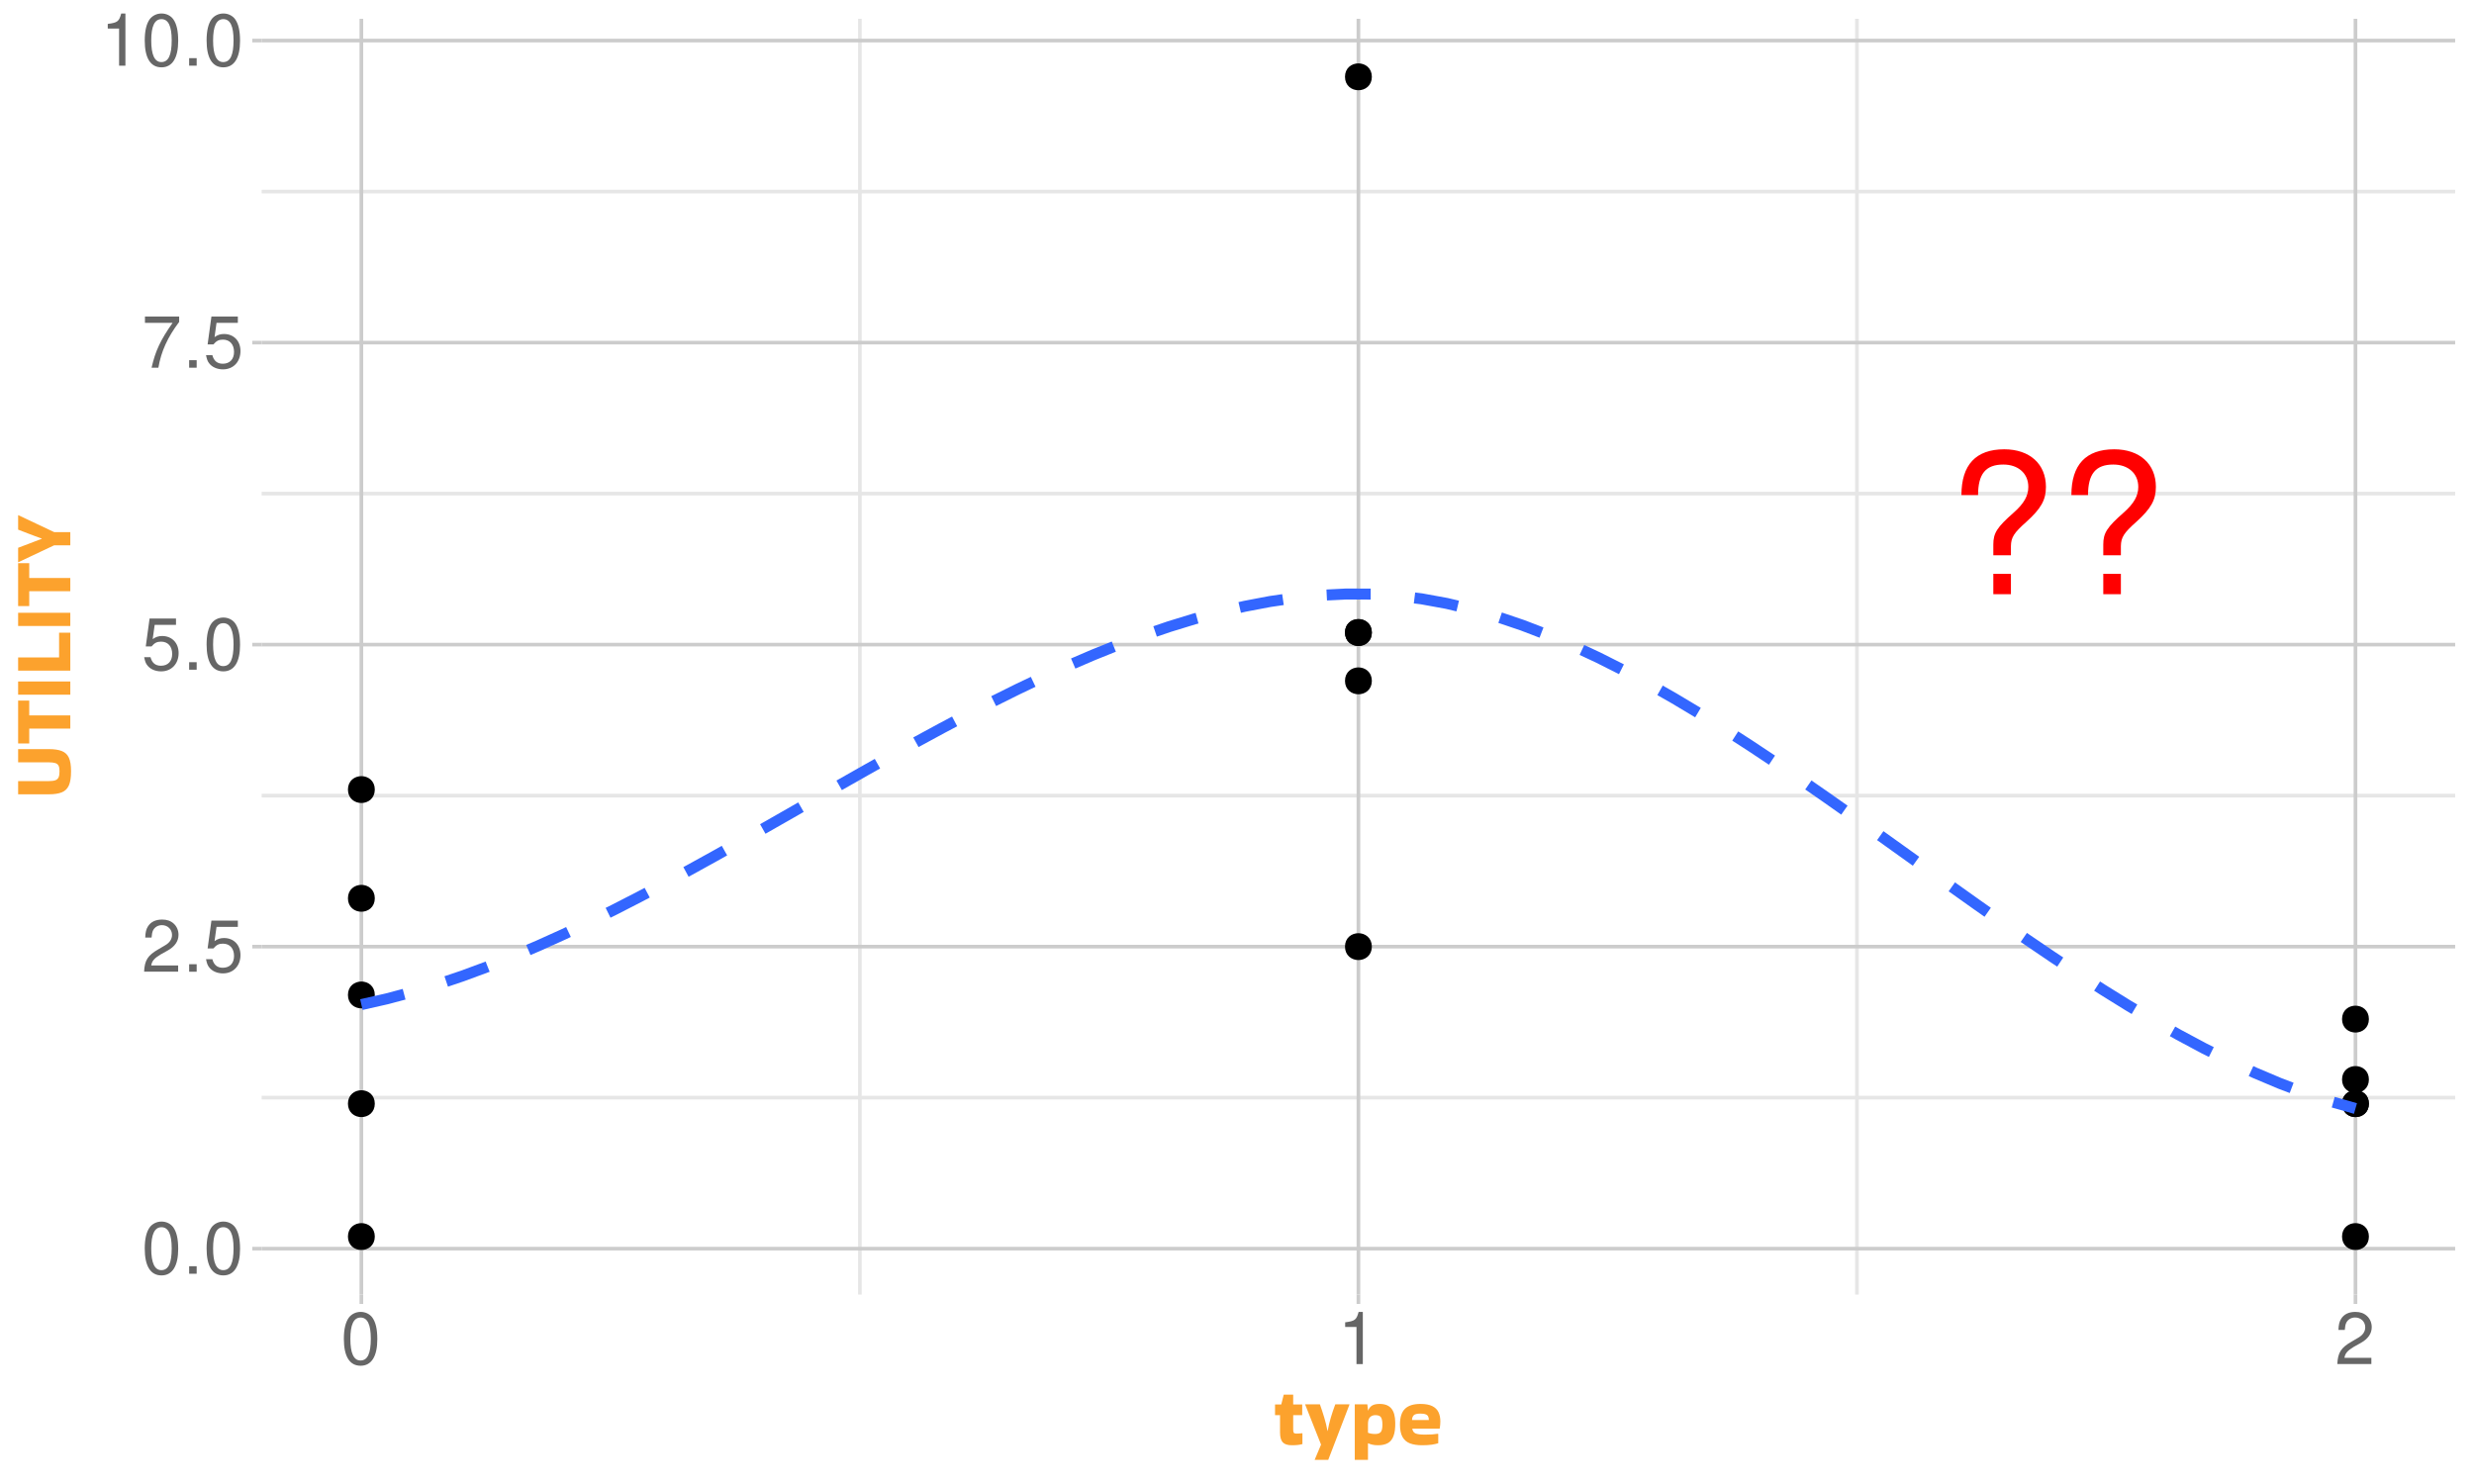
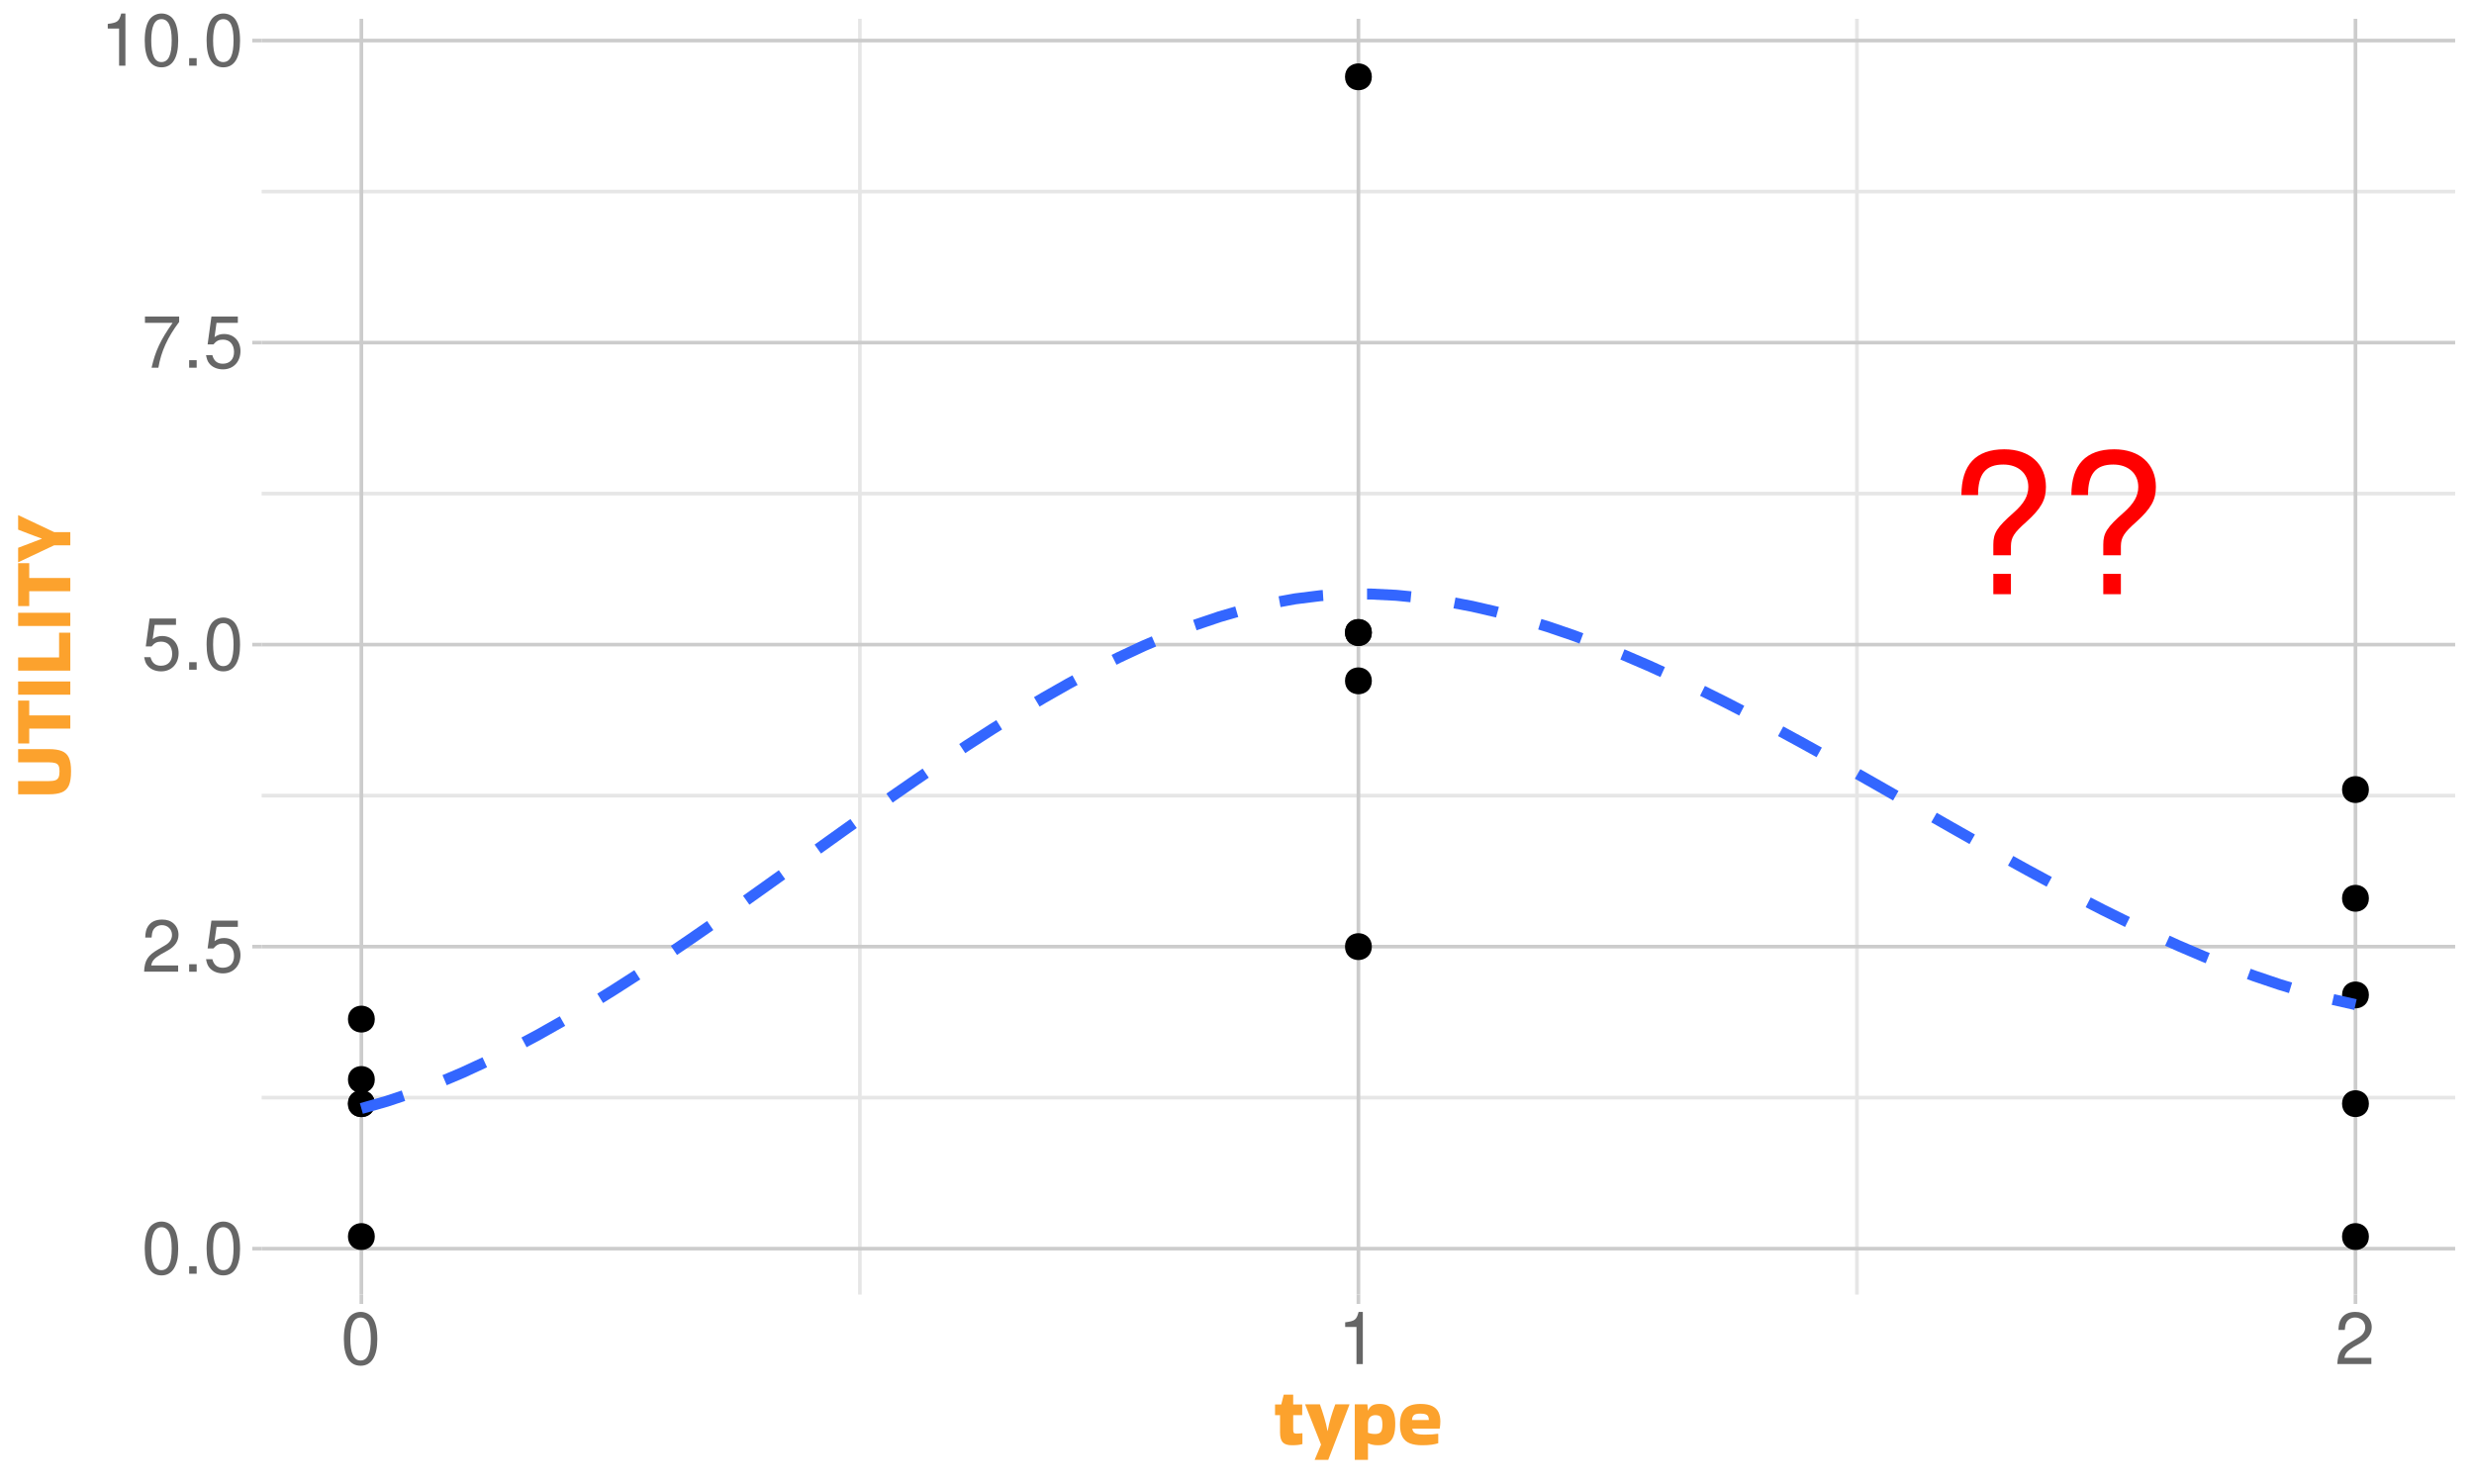
<svg xmlns="http://www.w3.org/2000/svg" xmlns:xlink="http://www.w3.org/1999/xlink" width="720" height="432" viewBox="0 0 720 432">
  <defs>
    <g>
      <g id="glyph-0-0">
        <path d="M 18.781 -11.328 L 18.781 -14 C 18.844 -16.562 19.625 -17.812 23.281 -21.062 C 27.547 -24.922 28.969 -27.422 28.969 -31.234 C 28.969 -37.906 24.234 -42.172 16.844 -42.172 C 8.594 -42.172 4.375 -37.672 4.375 -28.844 L 9.219 -28.844 C 9.219 -35 11.438 -37.734 16.562 -37.734 C 20.938 -37.734 23.844 -35.109 23.844 -31.234 C 23.844 -28.625 22.594 -26.406 19.578 -23.734 C 14.734 -19.469 13.656 -17.812 13.656 -14.453 L 13.656 -11.328 Z M 18.781 -5.922 L 13.656 -5.922 L 13.656 0 L 18.781 0 Z M 18.781 -5.922 " />
      </g>
      <g id="glyph-1-0">
        <path d="M 5.781 -15.188 C 4.391 -15.188 3.125 -14.547 2.359 -13.531 C 1.391 -12.188 0.906 -10.156 0.906 -7.344 C 0.906 -2.219 2.578 0.484 5.781 0.484 C 8.922 0.484 10.641 -2.219 10.641 -7.219 C 10.641 -10.156 10.188 -12.141 9.203 -13.531 C 8.422 -14.578 7.188 -15.188 5.781 -15.188 Z M 5.781 -13.547 C 7.766 -13.547 8.75 -11.516 8.75 -7.391 C 8.75 -3.062 7.797 -1.047 5.734 -1.047 C 3.781 -1.047 2.797 -3.156 2.797 -7.328 C 2.797 -11.516 3.781 -13.547 5.781 -13.547 Z M 5.781 -13.547 " />
      </g>
      <g id="glyph-1-1">
        <path d="M 4.016 -2.188 L 1.828 -2.188 L 1.828 0 L 4.016 0 Z M 4.016 -2.188 " />
      </g>
      <g id="glyph-1-2">
        <path d="M 10.625 -1.828 L 2.797 -1.828 C 2.984 -3.094 3.656 -3.891 5.484 -5 L 7.578 -6.172 C 9.656 -7.328 10.734 -8.891 10.734 -10.75 C 10.734 -12.016 10.234 -13.188 9.344 -14 C 8.469 -14.812 7.375 -15.188 5.969 -15.188 C 4.078 -15.188 2.672 -14.516 1.844 -13.203 C 1.328 -12.406 1.094 -11.469 1.047 -9.938 L 2.891 -9.938 C 2.969 -10.969 3.094 -11.578 3.344 -12.078 C 3.828 -13 4.781 -13.562 5.906 -13.562 C 7.578 -13.562 8.844 -12.344 8.844 -10.703 C 8.844 -9.484 8.141 -8.438 6.828 -7.688 L 4.891 -6.547 C 1.781 -4.766 0.875 -3.344 0.719 -0.016 L 10.625 -0.016 Z M 10.625 -1.828 " />
      </g>
      <g id="glyph-1-3">
        <path d="M 10 -14.891 L 2.312 -14.891 L 1.203 -6.781 L 2.891 -6.781 C 3.766 -7.812 4.469 -8.172 5.656 -8.172 C 7.641 -8.172 8.891 -6.797 8.891 -4.594 C 8.891 -2.453 7.641 -1.156 5.625 -1.156 C 4.016 -1.156 3.031 -1.969 2.578 -3.656 L 0.734 -3.656 C 0.984 -2.438 1.203 -1.844 1.641 -1.297 C 2.484 -0.172 3.984 0.484 5.672 0.484 C 8.672 0.484 10.766 -1.703 10.766 -4.844 C 10.766 -7.797 8.812 -9.812 5.969 -9.812 C 4.906 -9.812 4.078 -9.531 3.219 -8.906 L 3.797 -13.062 L 10 -13.062 Z M 10 -14.891 " />
      </g>
      <g id="glyph-1-4">
        <path d="M 10.922 -14.891 L 0.969 -14.891 L 0.969 -13.062 L 9.016 -13.062 C 5.453 -8 4.016 -4.891 2.891 0 L 4.875 0 C 5.688 -4.766 7.562 -8.859 10.922 -13.328 Z M 10.922 -14.891 " />
      </g>
      <g id="glyph-1-5">
        <path d="M 5.438 -10.812 L 5.438 0 L 7.281 0 L 7.281 -15.188 L 6.062 -15.188 C 5.422 -12.859 5 -12.531 2.141 -12.156 L 2.141 -10.812 Z M 5.438 -10.812 " />
      </g>
      <g id="glyph-2-0">
        <path d="M 1.688 -3.719 L 1.688 -8.766 L 0.234 -8.766 L 0.234 -11.875 L 2.047 -11.875 L 2.766 -14.734 L 5.516 -14.734 L 5.516 -11.875 L 8.141 -11.875 L 8.141 -8.766 L 5.516 -8.766 L 5.516 -4.562 C 5.516 -4.113 5.57 -3.805 5.688 -3.641 C 5.801 -3.473 6.055 -3.391 6.453 -3.391 C 6.711 -3.391 6.984 -3.398 7.266 -3.422 C 7.555 -3.441 7.848 -3.469 8.141 -3.5 L 8.203 -3.453 L 8.203 -0.344 C 7.441 -0.113 6.426 0 5.156 0 C 3.895 0 3 -0.285 2.469 -0.859 C 1.945 -1.441 1.688 -2.395 1.688 -3.719 Z M 1.688 -3.719 " />
      </g>
      <g id="glyph-2-1">
        <path d="M 2.781 4.203 L 4.625 -0.188 L 0 -11.859 L 0 -11.906 L 4.297 -11.906 C 4.742 -10.645 5.16 -9.375 5.547 -8.094 C 5.941 -6.812 6.258 -5.5 6.5 -4.156 L 6.547 -4.156 C 6.785 -5.477 7.094 -6.781 7.469 -8.062 C 7.852 -9.344 8.285 -10.625 8.766 -11.906 L 12.891 -11.906 L 12.891 -11.828 L 6.719 4.25 L 2.781 4.25 Z M 2.781 4.203 " />
      </g>
      <g id="glyph-2-2">
        <path d="M 5.281 4.25 L 1.438 4.25 L 1.438 -11.906 L 5.094 -11.906 L 5.281 -10.25 L 5.281 -10.109 L 5.328 -10.109 C 5.598 -10.766 5.984 -11.25 6.484 -11.562 C 6.992 -11.875 7.727 -12.031 8.688 -12.031 C 10.238 -12.031 11.379 -11.578 12.109 -10.672 C 12.836 -9.766 13.207 -8.398 13.219 -6.578 C 13.25 -4.961 13.082 -3.672 12.719 -2.703 C 12.363 -1.734 11.812 -1.039 11.062 -0.625 C 10.312 -0.207 9.352 0 8.188 0 C 7.57 0 7.02 -0.055 6.531 -0.172 C 6.051 -0.285 5.648 -0.422 5.328 -0.578 L 5.281 -0.547 Z M 7.438 -8.766 C 6.801 -8.766 6.281 -8.566 5.875 -8.172 C 5.477 -7.773 5.281 -7.109 5.281 -6.172 L 5.281 -3.641 C 5.875 -3.398 6.57 -3.281 7.375 -3.281 C 8.125 -3.281 8.66 -3.461 8.984 -3.828 C 9.316 -4.191 9.484 -4.914 9.484 -6 C 9.484 -6.945 9.352 -7.645 9.094 -8.094 C 8.844 -8.539 8.289 -8.766 7.438 -8.766 Z M 7.438 -8.766 " />
      </g>
      <g id="glyph-2-3">
        <path d="M 11.734 -0.594 C 11.285 -0.438 10.664 -0.297 9.875 -0.172 C 9.082 -0.055 8.145 0 7.062 0 C 5.676 0 4.5 -0.176 3.531 -0.531 C 2.57 -0.895 1.844 -1.516 1.344 -2.391 C 0.844 -3.266 0.594 -4.477 0.594 -6.031 C 0.594 -8.133 1.078 -9.66 2.047 -10.609 C 3.016 -11.555 4.516 -12.031 6.547 -12.031 C 8.004 -12.031 9.148 -11.82 9.984 -11.406 C 10.828 -10.988 11.43 -10.398 11.797 -9.641 C 12.16 -8.879 12.344 -7.977 12.344 -6.938 C 12.344 -6.633 12.328 -6.305 12.297 -5.953 C 12.273 -5.598 12.234 -5.254 12.172 -4.922 L 12.078 -4.828 L 4.172 -4.828 C 4.285 -4.117 4.617 -3.648 5.172 -3.422 C 5.723 -3.203 6.625 -3.094 7.875 -3.094 C 8.707 -3.094 9.398 -3.113 9.953 -3.156 C 10.504 -3.195 11.066 -3.258 11.641 -3.344 L 11.734 -3.266 Z M 9 -7.344 C 9 -7.727 8.938 -8.062 8.812 -8.344 C 8.695 -8.625 8.461 -8.836 8.109 -8.984 C 7.754 -9.141 7.234 -9.219 6.547 -9.219 C 5.547 -9.219 4.891 -9.047 4.578 -8.703 C 4.266 -8.359 4.109 -7.906 4.109 -7.344 Z M 9 -7.344 " />
      </g>
      <g id="glyph-3-0">
        <path d="M -15.406 -14.594 L -6.453 -14.594 C -4.891 -14.594 -3.633 -14.406 -2.688 -14.031 C -1.738 -13.656 -1.051 -13.004 -0.625 -12.078 C -0.207 -11.148 0 -9.836 0 -8.141 C 0 -6.379 -0.207 -5.016 -0.625 -4.047 C -1.051 -3.078 -1.738 -2.398 -2.688 -2.016 C -3.633 -1.629 -4.891 -1.438 -6.453 -1.438 L -15.406 -1.438 L -15.406 -5.281 L -6.531 -5.281 C -5.707 -5.281 -5.062 -5.359 -4.594 -5.516 C -4.133 -5.68 -3.812 -5.973 -3.625 -6.391 C -3.445 -6.805 -3.359 -7.391 -3.359 -8.141 C -3.359 -8.836 -3.445 -9.375 -3.625 -9.75 C -3.812 -10.125 -4.133 -10.383 -4.594 -10.531 C -5.062 -10.676 -5.707 -10.75 -6.531 -10.75 L -15.406 -10.75 Z M -15.406 -14.594 " />
      </g>
      <g id="glyph-3-1">
        <path d="M -0.219 -4.562 L -12.172 -4.562 L -12.172 -0.234 L -15.406 -0.234 L -15.406 -12.719 L -12.172 -12.719 L -12.172 -8.406 L -0.219 -8.406 Z M -0.219 -4.562 " />
      </g>
      <g id="glyph-3-2">
        <path d="M -0.219 -5.281 L -0.219 -1.438 L -15.406 -1.438 L -15.406 -5.281 Z M -0.219 -5.281 " />
      </g>
      <g id="glyph-3-3">
        <path d="M -3.484 -12.484 L -0.219 -12.484 L -0.219 -1.438 L -15.406 -1.438 L -15.406 -5.281 L -3.484 -5.281 Z M -3.484 -12.484 " />
      </g>
      <g id="glyph-3-4">
        <path d="M -0.219 -4.922 L -4.922 -4.922 L -15.344 0 L -15.406 0 L -15.406 -4.203 C -14.113 -4.691 -13.078 -5.082 -12.297 -5.375 C -11.523 -5.676 -10.914 -5.91 -10.469 -6.078 C -10.031 -6.254 -9.676 -6.391 -9.406 -6.484 C -9.133 -6.578 -8.848 -6.68 -8.547 -6.797 L -8.547 -6.891 C -8.848 -7.004 -9.133 -7.109 -9.406 -7.203 C -9.676 -7.297 -10.031 -7.426 -10.469 -7.594 C -10.914 -7.758 -11.523 -7.988 -12.297 -8.281 C -13.078 -8.582 -14.113 -8.984 -15.406 -9.484 L -15.406 -13.688 L -15.344 -13.688 L -4.922 -8.766 L -0.219 -8.766 Z M -0.219 -4.922 " />
      </g>
    </g>
    <clipPath id="clip-0">
      <path clip-rule="nonzero" d="M 76.152 5.48 L 714.523 5.48 L 714.523 376.852 L 76.152 376.852 Z M 76.152 5.48 " />
    </clipPath>
    <clipPath id="clip-1">
      <path clip-rule="nonzero" d="M 76.152 318 L 714.523 318 L 714.523 321 L 76.152 321 Z M 76.152 318 " />
    </clipPath>
    <clipPath id="clip-2">
      <path clip-rule="nonzero" d="M 76.152 231 L 714.523 231 L 714.523 233 L 76.152 233 Z M 76.152 231 " />
    </clipPath>
    <clipPath id="clip-3">
      <path clip-rule="nonzero" d="M 76.152 143 L 714.523 143 L 714.523 145 L 76.152 145 Z M 76.152 143 " />
    </clipPath>
    <clipPath id="clip-4">
      <path clip-rule="nonzero" d="M 76.152 55 L 714.523 55 L 714.523 57 L 76.152 57 Z M 76.152 55 " />
    </clipPath>
    <clipPath id="clip-5">
      <path clip-rule="nonzero" d="M 249 5.48 L 251 5.48 L 251 376.852 L 249 376.852 Z M 249 5.48 " />
    </clipPath>
    <clipPath id="clip-6">
      <path clip-rule="nonzero" d="M 539 5.48 L 541 5.48 L 541 376.852 L 539 376.852 Z M 539 5.48 " />
    </clipPath>
    <clipPath id="clip-7">
      <path clip-rule="nonzero" d="M 76.152 362 L 714.523 362 L 714.523 365 L 76.152 365 Z M 76.152 362 " />
    </clipPath>
    <clipPath id="clip-8">
      <path clip-rule="nonzero" d="M 76.152 275 L 714.523 275 L 714.523 277 L 76.152 277 Z M 76.152 275 " />
    </clipPath>
    <clipPath id="clip-9">
      <path clip-rule="nonzero" d="M 76.152 187 L 714.523 187 L 714.523 189 L 76.152 189 Z M 76.152 187 " />
    </clipPath>
    <clipPath id="clip-10">
      <path clip-rule="nonzero" d="M 76.152 99 L 714.523 99 L 714.523 101 L 76.152 101 Z M 76.152 99 " />
    </clipPath>
    <clipPath id="clip-11">
      <path clip-rule="nonzero" d="M 76.152 11 L 714.523 11 L 714.523 13 L 76.152 13 Z M 76.152 11 " />
    </clipPath>
    <clipPath id="clip-12">
      <path clip-rule="nonzero" d="M 104 5.48 L 106 5.48 L 106 376.852 L 104 376.852 Z M 104 5.48 " />
    </clipPath>
    <clipPath id="clip-13">
      <path clip-rule="nonzero" d="M 394 5.48 L 396 5.48 L 396 376.852 L 394 376.852 Z M 394 5.48 " />
    </clipPath>
    <clipPath id="clip-14">
      <path clip-rule="nonzero" d="M 684 5.48 L 687 5.48 L 687 376.852 L 684 376.852 Z M 684 5.48 " />
    </clipPath>
  </defs>
  <rect x="-72" y="-43.2" width="864" height="518.4" fill="rgb(100%, 100%, 100%)" fill-opacity="1" />
  <path fill="none" stroke-width="1.067" stroke-linecap="round" stroke-linejoin="round" stroke="rgb(100%, 100%, 100%)" stroke-opacity="1" stroke-miterlimit="10" d="M 0 432 L 720 432 L 720 0 L 0 0 Z M 0 432 " />
  <g clip-path="url(#clip-0)">
    <path fill-rule="nonzero" fill="rgb(100%, 100%, 100%)" fill-opacity="1" stroke-width="1.067" stroke-linecap="round" stroke-linejoin="round" stroke="rgb(100%, 100%, 100%)" stroke-opacity="1" stroke-miterlimit="10" d="M 76.152 376.848 L 714.523 376.848 L 714.523 5.477 L 76.152 5.477 Z M 76.152 376.848 " />
  </g>
  <g clip-path="url(#clip-1)">
    <path fill="none" stroke-width="1.067" stroke-linecap="butt" stroke-linejoin="round" stroke="rgb(90.196%, 90.196%, 90.196%)" stroke-opacity="1" stroke-miterlimit="10" d="M 76.152 319.527 L 714.52 319.527 " />
  </g>
  <g clip-path="url(#clip-2)">
    <path fill="none" stroke-width="1.067" stroke-linecap="butt" stroke-linejoin="round" stroke="rgb(90.196%, 90.196%, 90.196%)" stroke-opacity="1" stroke-miterlimit="10" d="M 76.152 231.605 L 714.52 231.605 " />
  </g>
  <g clip-path="url(#clip-3)">
    <path fill="none" stroke-width="1.067" stroke-linecap="butt" stroke-linejoin="round" stroke="rgb(90.196%, 90.196%, 90.196%)" stroke-opacity="1" stroke-miterlimit="10" d="M 76.152 143.688 L 714.52 143.688 " />
  </g>
  <g clip-path="url(#clip-4)">
    <path fill="none" stroke-width="1.067" stroke-linecap="butt" stroke-linejoin="round" stroke="rgb(90.196%, 90.196%, 90.196%)" stroke-opacity="1" stroke-miterlimit="10" d="M 76.152 55.77 L 714.52 55.77 " />
  </g>
  <g clip-path="url(#clip-5)">
    <path fill="none" stroke-width="1.067" stroke-linecap="butt" stroke-linejoin="round" stroke="rgb(90.196%, 90.196%, 90.196%)" stroke-opacity="1" stroke-miterlimit="10" d="M 250.25 376.848 L 250.25 5.48 " />
  </g>
  <g clip-path="url(#clip-6)">
    <path fill="none" stroke-width="1.067" stroke-linecap="butt" stroke-linejoin="round" stroke="rgb(90.196%, 90.196%, 90.196%)" stroke-opacity="1" stroke-miterlimit="10" d="M 540.418 376.848 L 540.418 5.48 " />
  </g>
  <g clip-path="url(#clip-7)">
    <path fill="none" stroke-width="1.067" stroke-linecap="butt" stroke-linejoin="round" stroke="rgb(80%, 80%, 80%)" stroke-opacity="1" stroke-miterlimit="10" d="M 76.152 363.484 L 714.52 363.484 " />
  </g>
  <g clip-path="url(#clip-8)">
    <path fill="none" stroke-width="1.067" stroke-linecap="butt" stroke-linejoin="round" stroke="rgb(80%, 80%, 80%)" stroke-opacity="1" stroke-miterlimit="10" d="M 76.152 275.566 L 714.52 275.566 " />
  </g>
  <g clip-path="url(#clip-9)">
    <path fill="none" stroke-width="1.067" stroke-linecap="butt" stroke-linejoin="round" stroke="rgb(80%, 80%, 80%)" stroke-opacity="1" stroke-miterlimit="10" d="M 76.152 187.648 L 714.52 187.648 " />
  </g>
  <g clip-path="url(#clip-10)">
    <path fill="none" stroke-width="1.067" stroke-linecap="butt" stroke-linejoin="round" stroke="rgb(80%, 80%, 80%)" stroke-opacity="1" stroke-miterlimit="10" d="M 76.152 99.73 L 714.52 99.73 " />
  </g>
  <g clip-path="url(#clip-11)">
    <path fill="none" stroke-width="1.067" stroke-linecap="butt" stroke-linejoin="round" stroke="rgb(80%, 80%, 80%)" stroke-opacity="1" stroke-miterlimit="10" d="M 76.152 11.809 L 714.52 11.809 " />
  </g>
  <g clip-path="url(#clip-12)">
    <path fill="none" stroke-width="1.067" stroke-linecap="butt" stroke-linejoin="round" stroke="rgb(80%, 80%, 80%)" stroke-opacity="1" stroke-miterlimit="10" d="M 105.168 376.848 L 105.168 5.48 " />
  </g>
  <g clip-path="url(#clip-13)">
    <path fill="none" stroke-width="1.067" stroke-linecap="butt" stroke-linejoin="round" stroke="rgb(80%, 80%, 80%)" stroke-opacity="1" stroke-miterlimit="10" d="M 395.336 376.848 L 395.336 5.48 " />
  </g>
  <g clip-path="url(#clip-14)">
    <path fill="none" stroke-width="1.067" stroke-linecap="butt" stroke-linejoin="round" stroke="rgb(80%, 80%, 80%)" stroke-opacity="1" stroke-miterlimit="10" d="M 685.504 376.848 L 685.504 5.48 " />
  </g>
-   <path fill-rule="nonzero" fill="rgb(0%, 0%, 0%)" fill-opacity="1" stroke-width="0.709" stroke-linecap="round" stroke-linejoin="round" stroke="rgb(0%, 0%, 0%)" stroke-opacity="1" stroke-miterlimit="10" d="M 108.723 229.848 C 108.723 234.59 101.613 234.59 101.613 229.848 C 101.613 225.109 108.723 225.109 108.723 229.848 " />
+   <path fill-rule="nonzero" fill="rgb(0%, 0%, 0%)" fill-opacity="1" stroke-width="0.709" stroke-linecap="round" stroke-linejoin="round" stroke="rgb(0%, 0%, 0%)" stroke-opacity="1" stroke-miterlimit="10" d="M 108.723 359.969 C 108.723 364.711 101.613 364.711 101.613 359.969 C 101.613 355.227 108.723 355.227 108.723 359.969 " />
  <path fill-rule="nonzero" fill="rgb(0%, 0%, 0%)" fill-opacity="1" stroke-width="0.709" stroke-linecap="round" stroke-linejoin="round" stroke="rgb(0%, 0%, 0%)" stroke-opacity="1" stroke-miterlimit="10" d="M 398.891 22.359 C 398.891 27.102 391.781 27.102 391.781 22.359 C 391.781 17.621 398.891 17.621 398.891 22.359 " />
+   <path fill-rule="nonzero" fill="rgb(0%, 0%, 0%)" fill-opacity="1" stroke-width="0.709" stroke-linecap="round" stroke-linejoin="round" stroke="rgb(0%, 0%, 0%)" stroke-opacity="1" stroke-miterlimit="10" d="M 689.059 229.848 C 689.059 234.59 681.949 234.59 681.949 229.848 C 681.949 225.109 689.059 225.109 689.059 229.848 " />
+   <path fill-rule="nonzero" fill="rgb(0%, 0%, 0%)" fill-opacity="1" stroke-width="0.709" stroke-linecap="round" stroke-linejoin="round" stroke="rgb(0%, 0%, 0%)" stroke-opacity="1" stroke-miterlimit="10" d="M 108.723 321.285 C 108.723 326.023 101.613 326.023 101.613 321.285 C 101.613 316.543 108.723 316.543 108.723 321.285 " />
+   <path fill-rule="nonzero" fill="rgb(0%, 0%, 0%)" fill-opacity="1" stroke-width="0.709" stroke-linecap="round" stroke-linejoin="round" stroke="rgb(0%, 0%, 0%)" stroke-opacity="1" stroke-miterlimit="10" d="M 398.891 198.199 C 398.891 202.938 391.781 202.938 391.781 198.199 C 391.781 193.457 398.891 193.457 398.891 198.199 " />
  <path fill-rule="nonzero" fill="rgb(0%, 0%, 0%)" fill-opacity="1" stroke-width="0.709" stroke-linecap="round" stroke-linejoin="round" stroke="rgb(0%, 0%, 0%)" stroke-opacity="1" stroke-miterlimit="10" d="M 689.059 359.969 C 689.059 364.711 681.949 364.711 681.949 359.969 C 681.949 355.227 689.059 355.227 689.059 359.969 " />
-   <path fill-rule="nonzero" fill="rgb(0%, 0%, 0%)" fill-opacity="1" stroke-width="0.709" stroke-linecap="round" stroke-linejoin="round" stroke="rgb(0%, 0%, 0%)" stroke-opacity="1" stroke-miterlimit="10" d="M 108.723 359.969 C 108.723 364.711 101.613 364.711 101.613 359.969 C 101.613 355.227 108.723 355.227 108.723 359.969 " />
-   <path fill-rule="nonzero" fill="rgb(0%, 0%, 0%)" fill-opacity="1" stroke-width="0.709" stroke-linecap="round" stroke-linejoin="round" stroke="rgb(0%, 0%, 0%)" stroke-opacity="1" stroke-miterlimit="10" d="M 398.891 198.199 C 398.891 202.938 391.781 202.938 391.781 198.199 C 391.781 193.457 398.891 193.457 398.891 198.199 " />
-   <path fill-rule="nonzero" fill="rgb(0%, 0%, 0%)" fill-opacity="1" stroke-width="0.709" stroke-linecap="round" stroke-linejoin="round" stroke="rgb(0%, 0%, 0%)" stroke-opacity="1" stroke-miterlimit="10" d="M 689.059 321.285 C 689.059 326.023 681.949 326.023 681.949 321.285 C 681.949 316.543 689.059 316.543 689.059 321.285 " />
  <path fill-rule="nonzero" fill="rgb(0%, 0%, 0%)" fill-opacity="1" stroke-width="0.709" stroke-linecap="round" stroke-linejoin="round" stroke="rgb(0%, 0%, 0%)" stroke-opacity="1" stroke-miterlimit="10" d="M 108.723 321.285 C 108.723 326.023 101.613 326.023 101.613 321.285 C 101.613 316.543 108.723 316.543 108.723 321.285 " />
  <path fill-rule="nonzero" fill="rgb(0%, 0%, 0%)" fill-opacity="1" stroke-width="0.709" stroke-linecap="round" stroke-linejoin="round" stroke="rgb(0%, 0%, 0%)" stroke-opacity="1" stroke-miterlimit="10" d="M 398.891 184.133 C 398.891 188.871 391.781 188.871 391.781 184.133 C 391.781 179.391 398.891 179.391 398.891 184.133 " />
  <path fill-rule="nonzero" fill="rgb(0%, 0%, 0%)" fill-opacity="1" stroke-width="0.709" stroke-linecap="round" stroke-linejoin="round" stroke="rgb(0%, 0%, 0%)" stroke-opacity="1" stroke-miterlimit="10" d="M 689.059 321.285 C 689.059 326.023 681.949 326.023 681.949 321.285 C 681.949 316.543 689.059 316.543 689.059 321.285 " />
-   <path fill-rule="nonzero" fill="rgb(0%, 0%, 0%)" fill-opacity="1" stroke-width="0.709" stroke-linecap="round" stroke-linejoin="round" stroke="rgb(0%, 0%, 0%)" stroke-opacity="1" stroke-miterlimit="10" d="M 108.723 289.633 C 108.723 294.375 101.613 294.375 101.613 289.633 C 101.613 284.895 108.723 284.895 108.723 289.633 " />
+   <path fill-rule="nonzero" fill="rgb(0%, 0%, 0%)" fill-opacity="1" stroke-width="0.709" stroke-linecap="round" stroke-linejoin="round" stroke="rgb(0%, 0%, 0%)" stroke-opacity="1" stroke-miterlimit="10" d="M 108.723 296.668 C 108.723 301.406 101.613 301.406 101.613 296.668 C 101.613 291.926 108.723 291.926 108.723 296.668 " />
  <path fill-rule="nonzero" fill="rgb(0%, 0%, 0%)" fill-opacity="1" stroke-width="0.709" stroke-linecap="round" stroke-linejoin="round" stroke="rgb(0%, 0%, 0%)" stroke-opacity="1" stroke-miterlimit="10" d="M 398.891 184.133 C 398.891 188.871 391.781 188.871 391.781 184.133 C 391.781 179.391 398.891 179.391 398.891 184.133 " />
-   <path fill-rule="nonzero" fill="rgb(0%, 0%, 0%)" fill-opacity="1" stroke-width="0.709" stroke-linecap="round" stroke-linejoin="round" stroke="rgb(0%, 0%, 0%)" stroke-opacity="1" stroke-miterlimit="10" d="M 689.059 296.668 C 689.059 301.406 681.949 301.406 681.949 296.668 C 681.949 291.926 689.059 291.926 689.059 296.668 " />
-   <path fill-rule="nonzero" fill="rgb(0%, 0%, 0%)" fill-opacity="1" stroke-width="0.709" stroke-linecap="round" stroke-linejoin="round" stroke="rgb(0%, 0%, 0%)" stroke-opacity="1" stroke-miterlimit="10" d="M 108.723 261.5 C 108.723 266.238 101.613 266.238 101.613 261.5 C 101.613 256.758 108.723 256.758 108.723 261.5 " />
+   <path fill-rule="nonzero" fill="rgb(0%, 0%, 0%)" fill-opacity="1" stroke-width="0.709" stroke-linecap="round" stroke-linejoin="round" stroke="rgb(0%, 0%, 0%)" stroke-opacity="1" stroke-miterlimit="10" d="M 689.059 289.633 C 689.059 294.375 681.949 294.375 681.949 289.633 C 681.949 284.895 689.059 284.895 689.059 289.633 " />
+   <path fill-rule="nonzero" fill="rgb(0%, 0%, 0%)" fill-opacity="1" stroke-width="0.709" stroke-linecap="round" stroke-linejoin="round" stroke="rgb(0%, 0%, 0%)" stroke-opacity="1" stroke-miterlimit="10" d="M 108.723 314.25 C 108.723 318.992 101.613 318.992 101.613 314.25 C 101.613 309.512 108.723 309.512 108.723 314.25 " />
  <path fill-rule="nonzero" fill="rgb(0%, 0%, 0%)" fill-opacity="1" stroke-width="0.709" stroke-linecap="round" stroke-linejoin="round" stroke="rgb(0%, 0%, 0%)" stroke-opacity="1" stroke-miterlimit="10" d="M 398.891 275.566 C 398.891 280.309 391.781 280.309 391.781 275.566 C 391.781 270.828 398.891 270.828 398.891 275.566 " />
-   <path fill-rule="nonzero" fill="rgb(0%, 0%, 0%)" fill-opacity="1" stroke-width="0.709" stroke-linecap="round" stroke-linejoin="round" stroke="rgb(0%, 0%, 0%)" stroke-opacity="1" stroke-miterlimit="10" d="M 689.059 314.25 C 689.059 318.992 681.949 318.992 681.949 314.25 C 681.949 309.512 689.059 309.512 689.059 314.25 " />
-   <path fill="none" stroke-width="3.201" stroke-linecap="butt" stroke-linejoin="round" stroke="rgb(20%, 40%, 100%)" stroke-opacity="1" stroke-dasharray="12.804 12.804" stroke-miterlimit="10" d="M 105.168 292.445 L 112.512 290.781 L 119.859 288.832 L 127.207 286.605 L 134.551 284.125 L 141.898 281.41 L 149.242 278.477 L 156.59 275.34 L 163.938 272.02 L 171.281 268.531 L 178.629 264.895 L 185.973 261.125 L 193.32 257.242 L 200.664 253.262 L 208.012 249.203 L 215.359 245.078 L 222.703 240.914 L 230.051 236.719 L 237.395 232.516 L 244.742 228.32 L 252.09 224.148 L 259.434 220.023 L 266.781 215.953 L 274.125 211.965 L 281.473 208.07 L 288.816 204.285 L 296.164 200.633 L 303.512 197.129 L 310.855 193.789 L 318.203 190.629 L 325.547 187.672 L 332.895 184.934 L 340.242 182.426 L 347.586 180.172 L 354.934 178.188 L 362.277 176.492 L 369.625 175.098 L 376.969 174.027 L 384.316 173.297 L 391.664 172.926 L 399.008 172.938 L 406.355 173.406 L 413.699 174.32 L 421.047 175.66 L 428.395 177.406 L 435.738 179.531 L 443.086 182.02 L 450.43 184.84 L 457.777 187.98 L 465.121 191.414 L 472.469 195.121 L 479.816 199.078 L 487.16 203.262 L 494.508 207.656 L 501.852 212.23 L 509.199 216.969 L 516.547 221.852 L 523.891 226.852 L 531.238 231.945 L 538.582 237.117 L 545.93 242.344 L 553.273 247.602 L 560.621 252.867 L 567.969 258.121 L 575.312 263.344 L 582.66 268.508 L 590.004 273.594 L 597.352 278.582 L 604.699 283.449 L 612.043 288.168 L 619.391 292.727 L 626.734 297.098 L 634.082 301.258 L 641.426 305.188 L 648.773 308.863 L 656.121 312.266 L 663.465 315.371 L 670.812 318.16 L 678.156 320.605 L 685.504 322.691 " />
+   <path fill-rule="nonzero" fill="rgb(0%, 0%, 0%)" fill-opacity="1" stroke-width="0.709" stroke-linecap="round" stroke-linejoin="round" stroke="rgb(0%, 0%, 0%)" stroke-opacity="1" stroke-miterlimit="10" d="M 689.059 261.5 C 689.059 266.238 681.949 266.238 681.949 261.5 C 681.949 256.758 689.059 256.758 689.059 261.5 " />
+   <path fill="none" stroke-width="3.201" stroke-linecap="butt" stroke-linejoin="round" stroke="rgb(20%, 40%, 100%)" stroke-opacity="1" stroke-dasharray="12.804 12.804" stroke-miterlimit="10" d="M 105.168 322.691 L 112.512 320.605 L 119.859 318.16 L 127.207 315.371 L 134.551 312.266 L 141.898 308.863 L 149.242 305.188 L 156.59 301.258 L 163.938 297.098 L 171.281 292.727 L 178.629 288.168 L 185.973 283.449 L 193.32 278.582 L 200.664 273.594 L 208.012 268.508 L 215.359 263.344 L 222.703 258.121 L 230.051 252.867 L 237.395 247.602 L 244.742 242.344 L 252.09 237.117 L 259.434 231.945 L 266.781 226.852 L 274.125 221.852 L 281.473 216.969 L 288.816 212.23 L 296.164 207.656 L 303.512 203.262 L 310.855 199.078 L 318.203 195.121 L 325.547 191.414 L 332.895 187.98 L 340.242 184.84 L 347.586 182.02 L 354.934 179.531 L 362.277 177.406 L 369.625 175.66 L 376.969 174.32 L 384.316 173.406 L 391.664 172.938 L 399.008 172.926 L 406.355 173.297 L 413.699 174.027 L 421.047 175.098 L 428.395 176.492 L 435.738 178.188 L 443.086 180.172 L 450.43 182.426 L 457.777 184.934 L 465.121 187.672 L 472.469 190.629 L 479.816 193.789 L 487.16 197.129 L 494.508 200.633 L 501.852 204.285 L 509.199 208.07 L 516.547 211.965 L 523.891 215.953 L 531.238 220.023 L 538.582 224.148 L 545.93 228.32 L 553.273 232.516 L 560.621 236.719 L 567.969 240.914 L 575.312 245.078 L 582.66 249.203 L 590.004 253.262 L 597.352 257.242 L 604.699 261.125 L 612.043 264.895 L 619.391 268.531 L 626.734 272.02 L 634.082 275.34 L 641.426 278.477 L 648.773 281.41 L 656.121 284.125 L 663.465 286.605 L 670.812 288.832 L 678.156 290.781 L 685.504 292.445 " />
  <g fill="rgb(100%, 0%, 0%)" fill-opacity="1">
    <use xlink:href="#glyph-0-0" x="566.453" y="172.965" />
    <use xlink:href="#glyph-0-0" x="598.453" y="172.965" />
  </g>
  <g fill="rgb(40%, 40%, 40%)" fill-opacity="1">
    <use xlink:href="#glyph-1-0" x="41.219" y="370.793" />
    <use xlink:href="#glyph-1-1" x="53.219" y="370.793" />
    <use xlink:href="#glyph-1-0" x="59.219" y="370.793" />
  </g>
  <g fill="rgb(40%, 40%, 40%)" fill-opacity="1">
    <use xlink:href="#glyph-1-2" x="41.219" y="282.875" />
    <use xlink:href="#glyph-1-1" x="53.219" y="282.875" />
    <use xlink:href="#glyph-1-3" x="59.219" y="282.875" />
  </g>
  <g fill="rgb(40%, 40%, 40%)" fill-opacity="1">
    <use xlink:href="#glyph-1-3" x="41.219" y="194.957" />
    <use xlink:href="#glyph-1-1" x="53.219" y="194.957" />
    <use xlink:href="#glyph-1-0" x="59.219" y="194.957" />
  </g>
  <g fill="rgb(40%, 40%, 40%)" fill-opacity="1">
    <use xlink:href="#glyph-1-4" x="41.219" y="107.039" />
    <use xlink:href="#glyph-1-1" x="53.219" y="107.039" />
    <use xlink:href="#glyph-1-3" x="59.219" y="107.039" />
  </g>
  <g fill="rgb(40%, 40%, 40%)" fill-opacity="1">
    <use xlink:href="#glyph-1-5" x="29.219" y="19.117" />
    <use xlink:href="#glyph-1-0" x="41.219" y="19.117" />
    <use xlink:href="#glyph-1-1" x="53.219" y="19.117" />
    <use xlink:href="#glyph-1-0" x="59.219" y="19.117" />
  </g>
  <path fill="none" stroke-width="1.067" stroke-linecap="butt" stroke-linejoin="round" stroke="rgb(80%, 80%, 80%)" stroke-opacity="1" stroke-miterlimit="10" d="M 73.41 363.484 L 76.152 363.484 " />
  <path fill="none" stroke-width="1.067" stroke-linecap="butt" stroke-linejoin="round" stroke="rgb(80%, 80%, 80%)" stroke-opacity="1" stroke-miterlimit="10" d="M 73.41 275.566 L 76.152 275.566 " />
  <path fill="none" stroke-width="1.067" stroke-linecap="butt" stroke-linejoin="round" stroke="rgb(80%, 80%, 80%)" stroke-opacity="1" stroke-miterlimit="10" d="M 73.41 187.648 L 76.152 187.648 " />
  <path fill="none" stroke-width="1.067" stroke-linecap="butt" stroke-linejoin="round" stroke="rgb(80%, 80%, 80%)" stroke-opacity="1" stroke-miterlimit="10" d="M 73.41 99.73 L 76.152 99.73 " />
  <path fill="none" stroke-width="1.067" stroke-linecap="butt" stroke-linejoin="round" stroke="rgb(80%, 80%, 80%)" stroke-opacity="1" stroke-miterlimit="10" d="M 73.41 11.809 L 76.152 11.809 " />
  <path fill="none" stroke-width="1.067" stroke-linecap="butt" stroke-linejoin="round" stroke="rgb(80%, 80%, 80%)" stroke-opacity="1" stroke-miterlimit="10" d="M 105.168 379.59 L 105.168 376.848 " />
  <path fill="none" stroke-width="1.067" stroke-linecap="butt" stroke-linejoin="round" stroke="rgb(80%, 80%, 80%)" stroke-opacity="1" stroke-miterlimit="10" d="M 395.336 379.59 L 395.336 376.848 " />
  <path fill="none" stroke-width="1.067" stroke-linecap="butt" stroke-linejoin="round" stroke="rgb(80%, 80%, 80%)" stroke-opacity="1" stroke-miterlimit="10" d="M 685.504 379.59 L 685.504 376.848 " />
  <g fill="rgb(40%, 40%, 40%)" fill-opacity="1">
    <use xlink:href="#glyph-1-0" x="99.168" y="397.09" />
  </g>
  <g fill="rgb(40%, 40%, 40%)" fill-opacity="1">
    <use xlink:href="#glyph-1-5" x="389.336" y="397.09" />
  </g>
  <g fill="rgb(40%, 40%, 40%)" fill-opacity="1">
    <use xlink:href="#glyph-1-2" x="679.504" y="397.09" />
  </g>
  <g fill="rgb(98.824%, 63.529%, 17.647%)" fill-opacity="1">
    <use xlink:href="#glyph-2-0" x="370.836" y="420.72" />
    <use xlink:href="#glyph-2-1" x="379.836" y="420.72" />
    <use xlink:href="#glyph-2-2" x="392.836" y="420.72" />
    <use xlink:href="#glyph-2-3" x="406.836" y="420.72" />
  </g>
  <g fill="rgb(98.824%, 63.529%, 17.647%)" fill-opacity="1">
    <use xlink:href="#glyph-3-0" x="20.681" y="232.664" />
    <use xlink:href="#glyph-3-1" x="20.681" y="216.664" />
    <use xlink:href="#glyph-3-2" x="20.681" y="203.664" />
    <use xlink:href="#glyph-3-3" x="20.681" y="196.664" />
    <use xlink:href="#glyph-3-2" x="20.681" y="183.664" />
    <use xlink:href="#glyph-3-1" x="20.681" y="176.664" />
    <use xlink:href="#glyph-3-4" x="20.681" y="163.664" />
  </g>
</svg>
